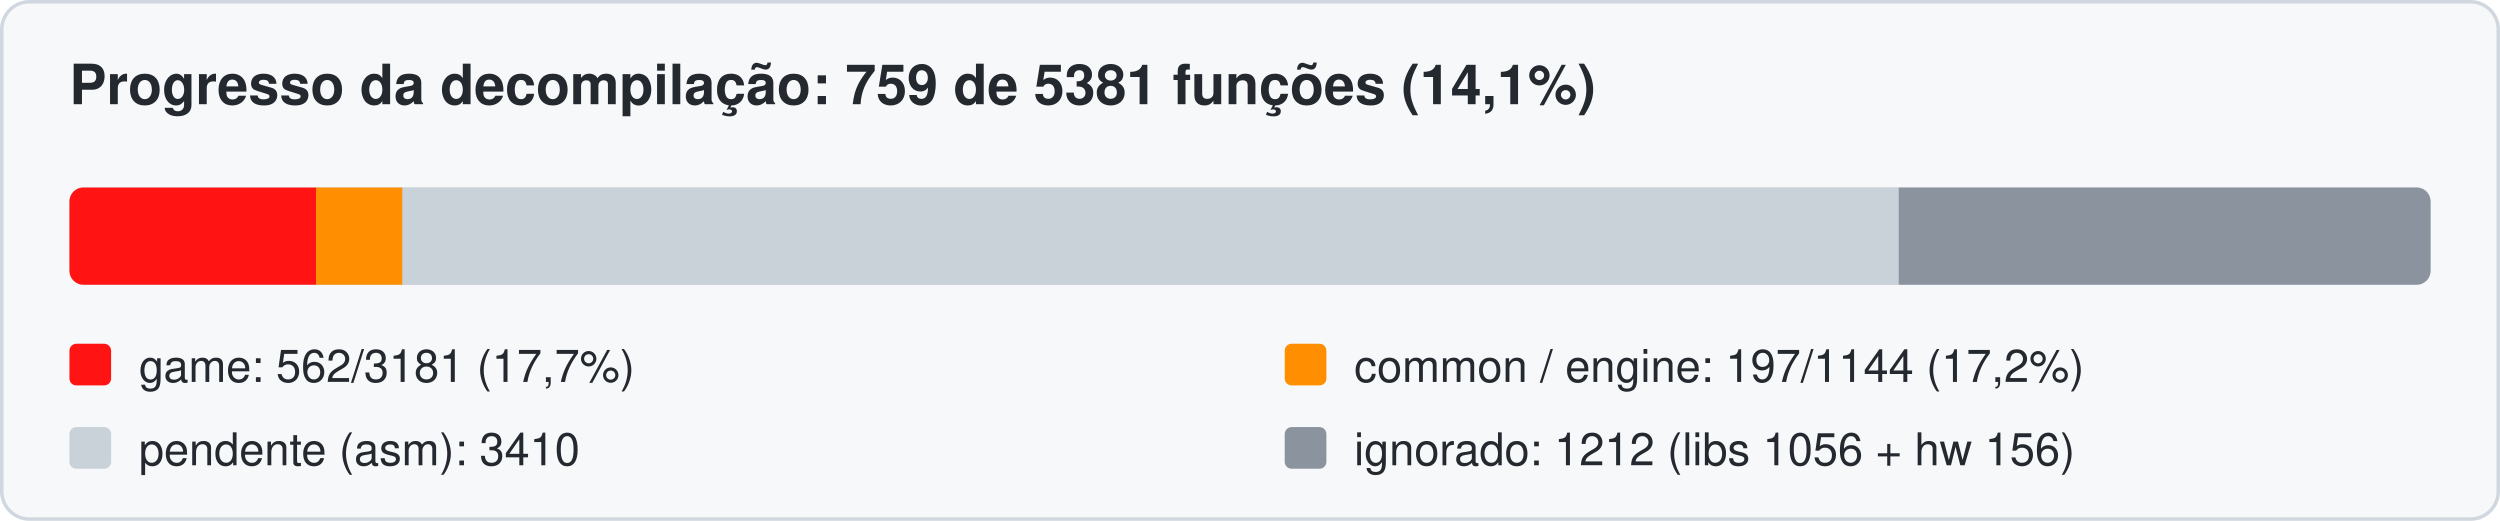
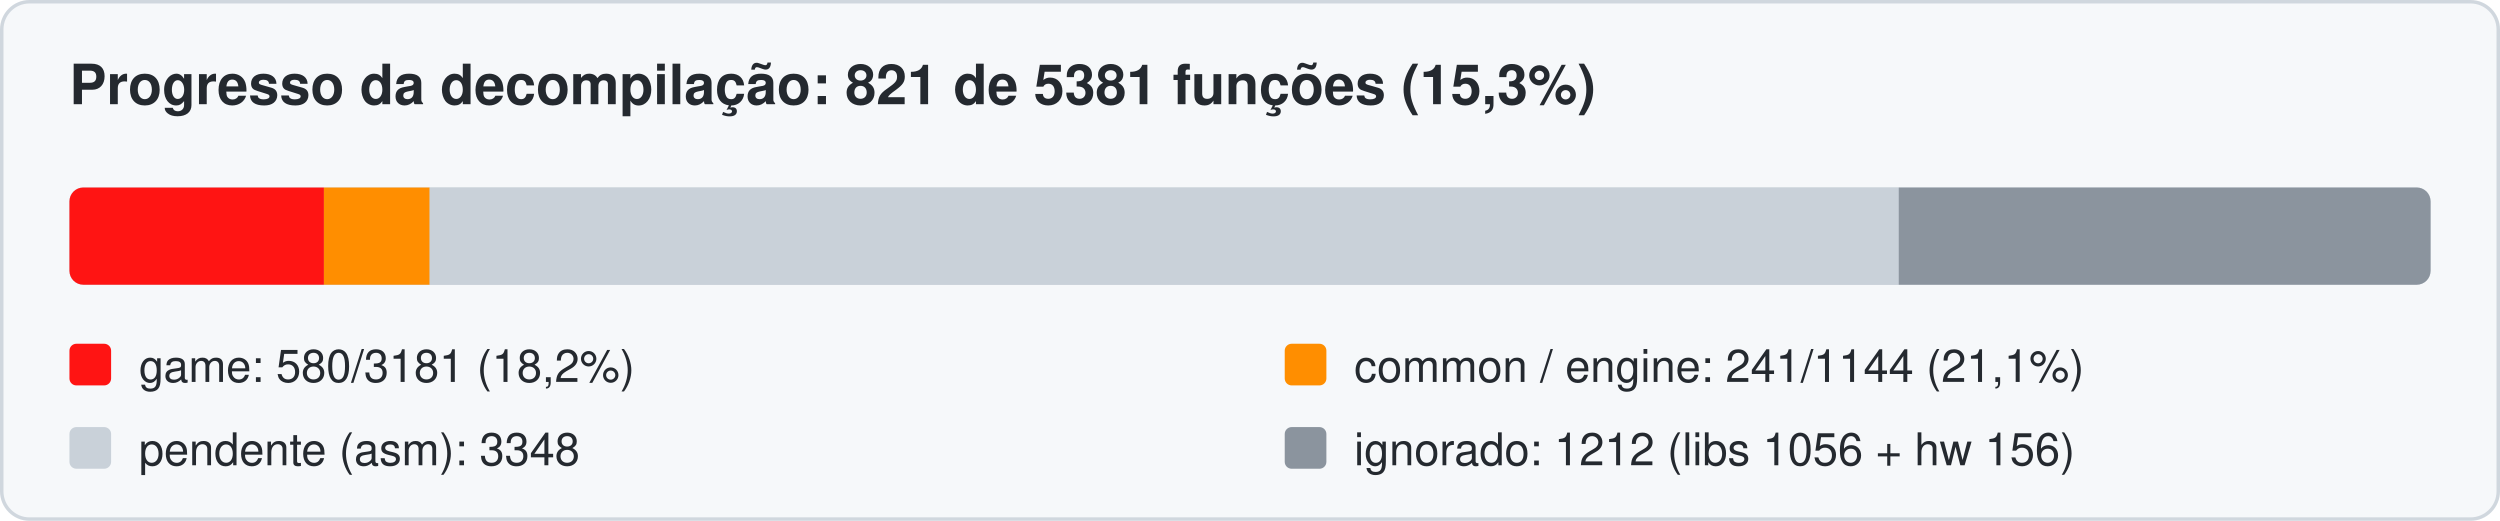
- <svg xmlns="http://www.w3.org/2000/svg" width="720" height="150" viewBox="0 0 720 150" role="img" aria-label="War of the Monsters: 759 de 5381 funcoes decompiladas (14,1%), 1212 ignoradas">
+ <svg xmlns="http://www.w3.org/2000/svg" width="720" height="150" viewBox="0 0 720 150" role="img" aria-label="War of the Monsters: 821 de 5381 funcoes decompiladas (15,3%), 1212 ignoradas">
  <rect x="0.5" y="0.5" width="719" height="149" rx="8" fill="#f6f8fa" stroke="#d0d7de" />
  <g font-family="-apple-system, 'Segoe UI', Helvetica, Arial, sans-serif">
-     <text x="20" y="30" font-size="16" font-weight="600" fill="#24292f">Progresso da decompilação: 759 de 5381 funções (14,1%)</text>
+     <text x="20" y="30" font-size="16" font-weight="600" fill="#24292f">Progresso da decompilação: 821 de 5381 funções (15,3%)</text>
    <rect x="20" y="54" width="680" height="28" rx="4" fill="#c9d1d9" />
    <clipPath id="r">
      <rect x="20" y="54" width="680" height="28" rx="4" />
    </clipPath>
    <g clip-path="url(#r)">
-       <rect x="20.00" y="54" width="71.02" height="28" fill="#ff1413" />
-       <rect x="91.02" y="54" width="24.90" height="28" fill="#ff8e00" />
-       <rect x="115.92" y="54" width="430.92" height="28" fill="#c9d1d9" />
+       <rect x="20.00" y="54" width="73.29" height="28" fill="#ff1413" />
+       <rect x="93.29" y="54" width="30.46" height="28" fill="#ff8e00" />
+       <rect x="123.75" y="54" width="423.09" height="28" fill="#c9d1d9" />
      <rect x="546.84" y="54" width="153.16" height="28" fill="#8b949e" />
    </g>
    <rect x="20" y="99" width="12" height="12" rx="2" fill="#ff1413" />
-     <text x="40" y="110" font-size="13" fill="#24292f">game: 562/3181 (17,7%)</text>
+     <text x="40" y="110" font-size="13" fill="#24292f">game: 580/3181 (18,2%)</text>
    <rect x="370" y="99" width="12" height="12" rx="2" fill="#ff8e00" />
-     <text x="390" y="110" font-size="13" fill="#24292f">common / engine: 197/1144 (17,2%)</text>
+     <text x="390" y="110" font-size="13" fill="#24292f">common / engine: 241/1144 (21,1%)</text>
    <rect x="20" y="123" width="12" height="12" rx="2" fill="#c9d1d9" />
-     <text x="40" y="134" font-size="13" fill="#24292f">pendente (asm): 3410</text>
+     <text x="40" y="134" font-size="13" fill="#24292f">pendente (asm): 3348</text>
    <rect x="370" y="123" width="12" height="12" rx="2" fill="#8b949e" />
    <text x="390" y="134" font-size="13" fill="#24292f">ignorado: 1212 (libs 1056 + hw 156)</text>
  </g>
</svg>
